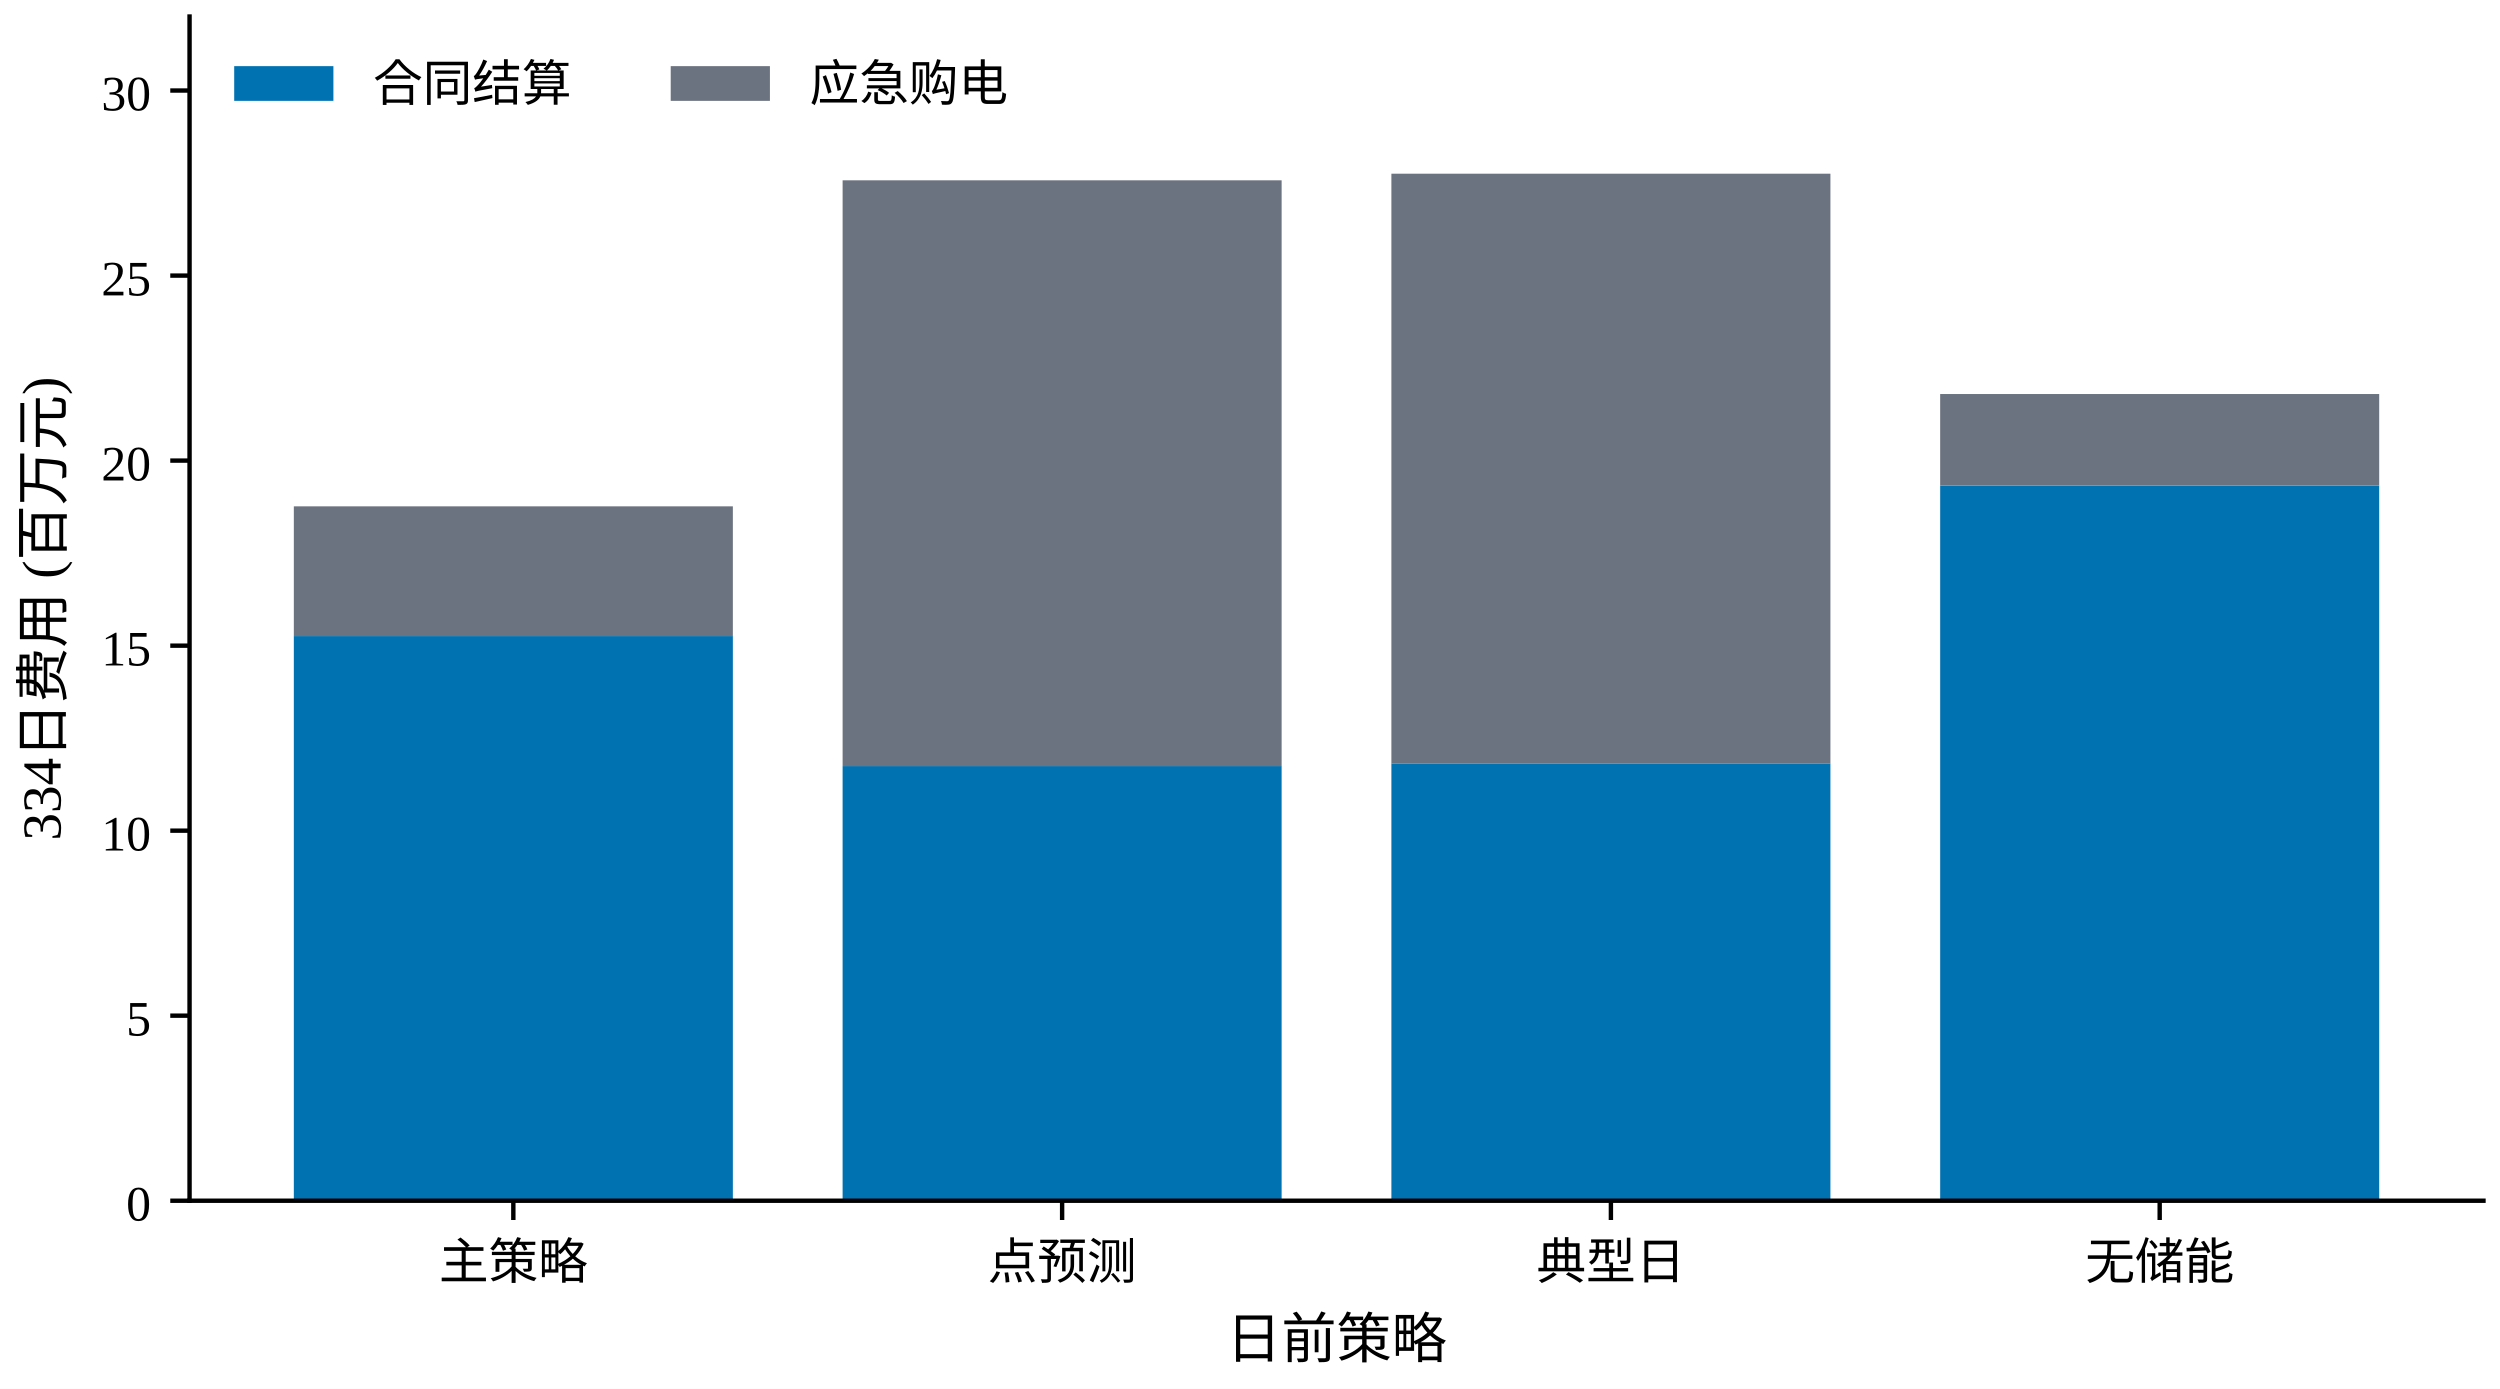
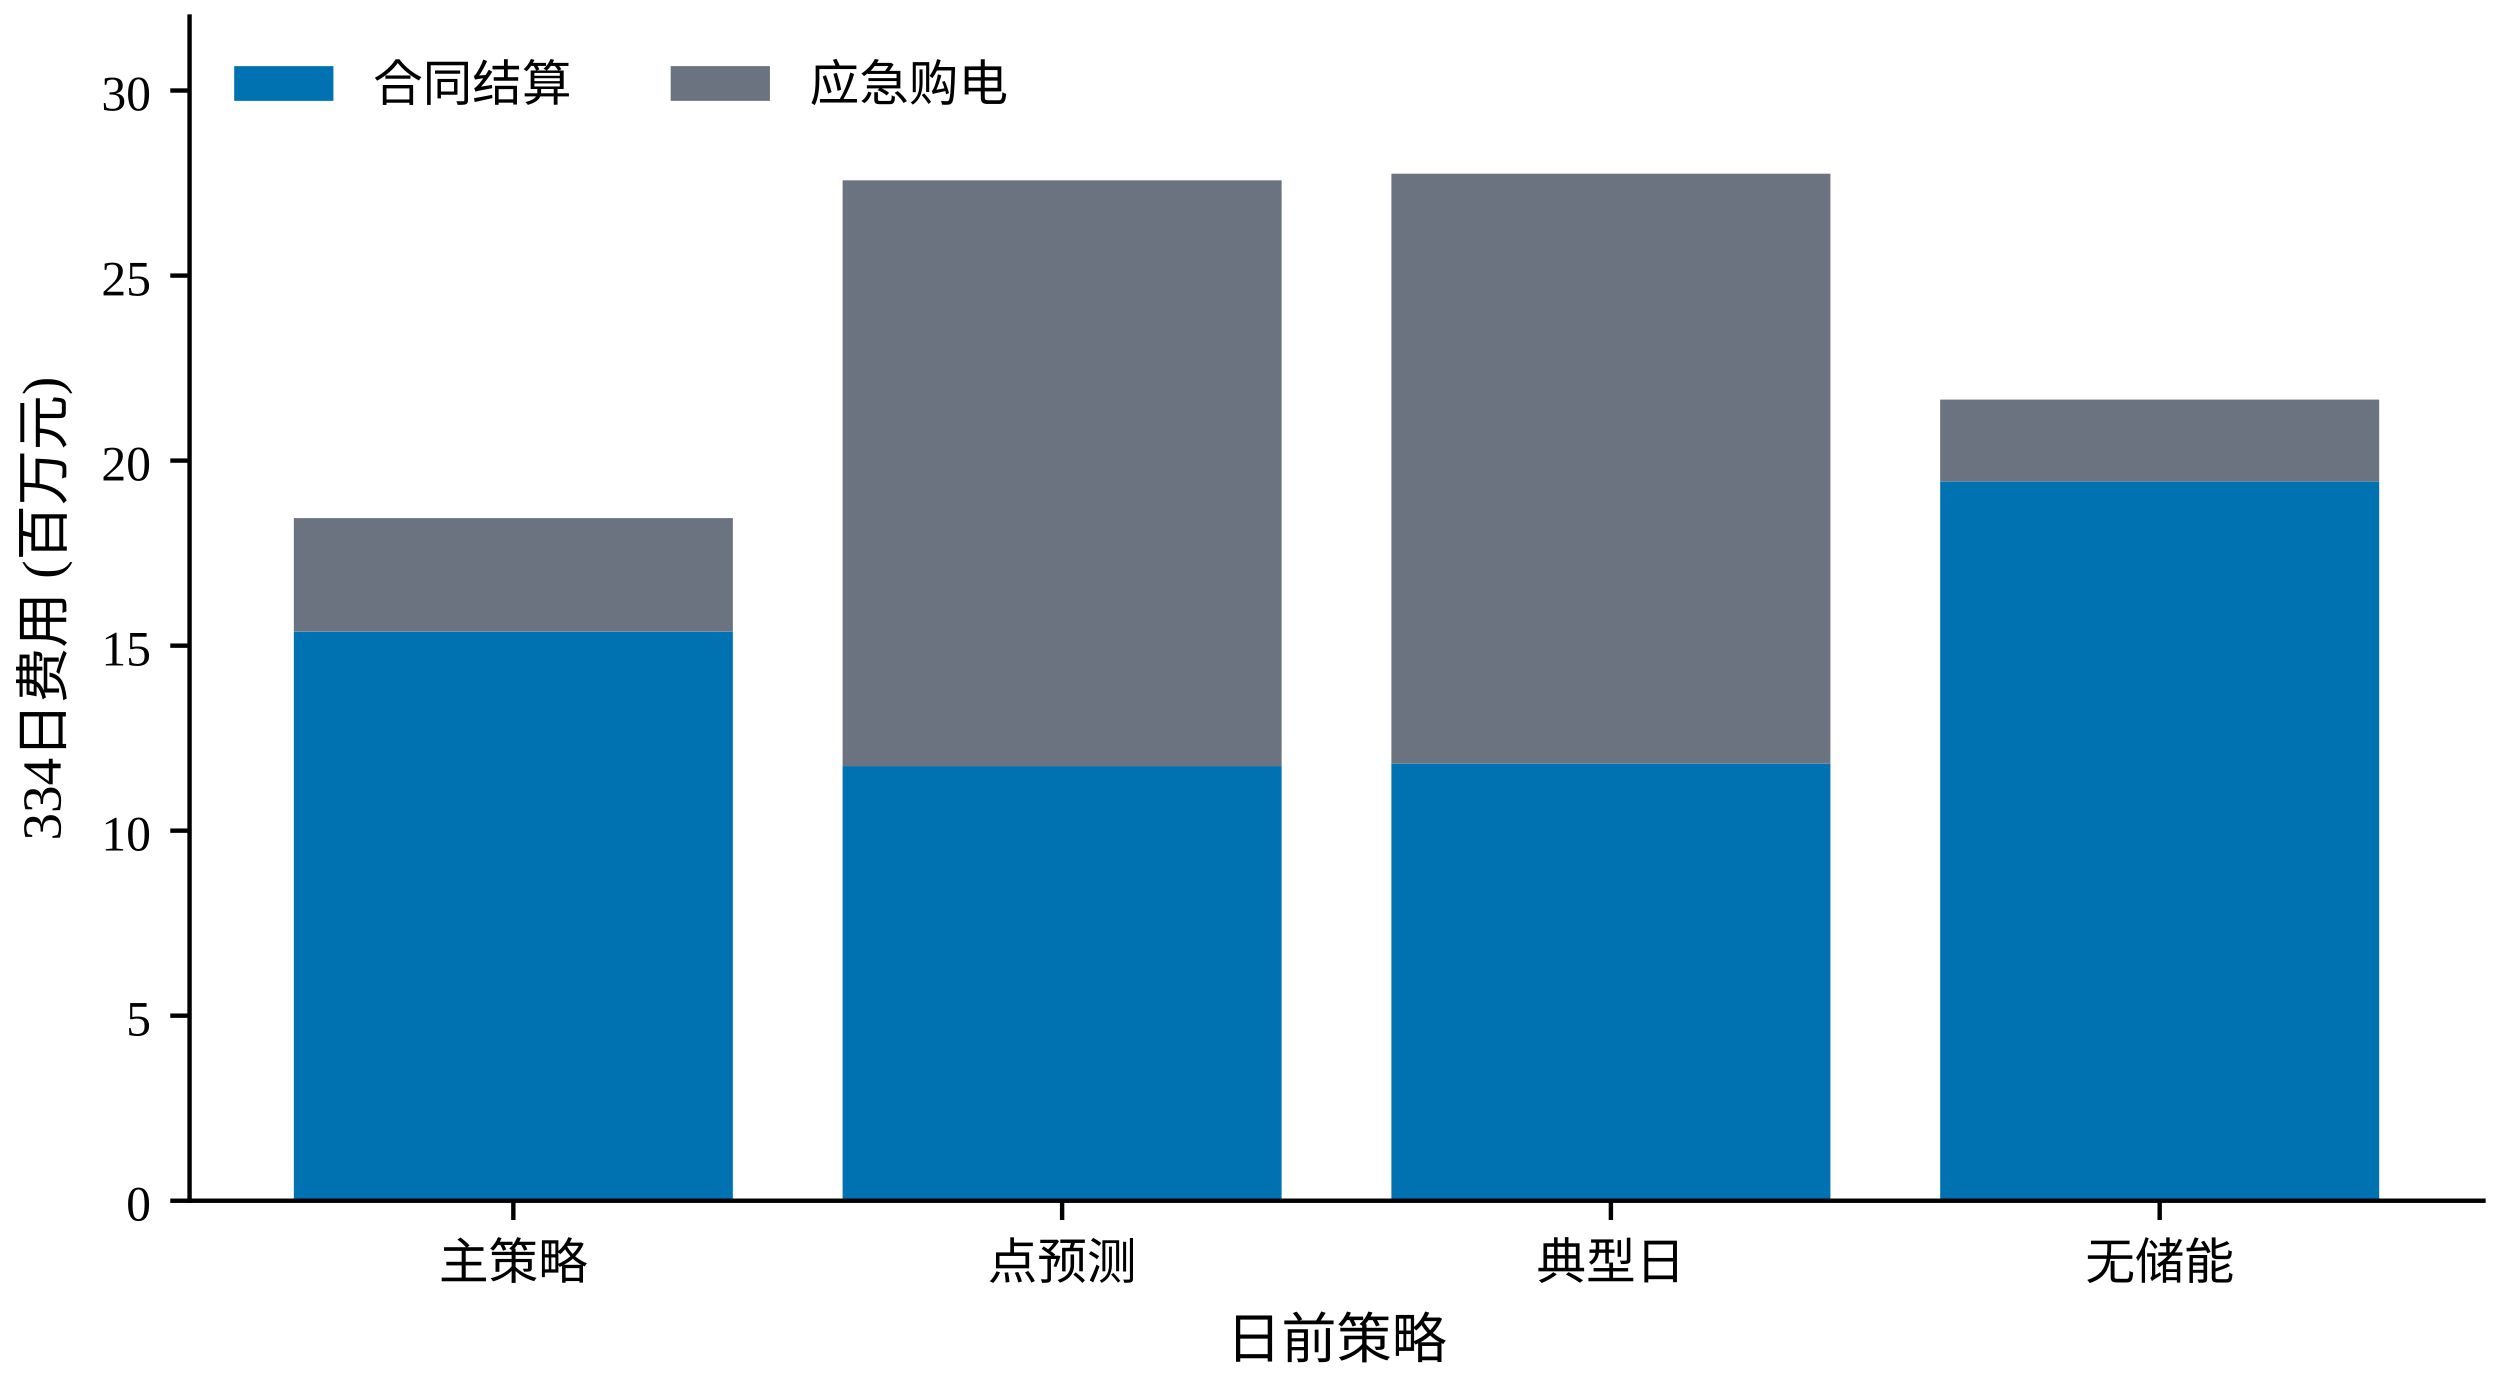
<svg xmlns="http://www.w3.org/2000/svg" xmlns:xlink="http://www.w3.org/1999/xlink" width="453.6pt" height="252pt" viewBox="0 0 453.6 252" version="1.1">
  <defs>
    <style type="text/css">*{stroke-linejoin: round; stroke-linecap: butt}</style>
  </defs>
  <g id="figure_1">
    <g id="patch_1">
      <path d="M 0 252  L 453.6 252  L 453.6 0  L 0 0  z " style="fill: #ffffff" />
    </g>
    <g id="axes_1">
      <g id="patch_2">
        <path d="M 34.393 217.86  L 450.6 217.86  L 450.6 3  L 34.393 3  z " style="fill: #ffffff" />
      </g>
      <g id="patch_3">
-         <path d="M 53.312 217.86  L 132.969 217.86  L 132.969 115.408  L 53.312 115.408  z " clip-path="url(#p38d02e1d17)" style="fill: #0072b2" />
+         <path d="M 53.312 217.86  L 132.969 217.86  L 132.969 114.571  L 53.312 114.571  z " clip-path="url(#p0f7ab9bec9)" style="fill: #0072b2" />
      </g>
      <g id="patch_4">
-         <path d="M 152.883 217.86  L 232.539 217.86  L 232.539 138.999  L 152.883 138.999  z " clip-path="url(#p38d02e1d17)" style="fill: #0072b2" />
+         <path d="M 152.883 217.86  L 232.539 217.86  L 232.539 138.999  L 152.883 138.999  z " clip-path="url(#p0f7ab9bec9)" style="fill: #0072b2" />
      </g>
      <g id="patch_5">
-         <path d="M 252.454 217.86  L 332.11 217.86  L 332.11 138.514  L 252.454 138.514  z " clip-path="url(#p38d02e1d17)" style="fill: #0072b2" />
+         <path d="M 252.454 217.86  L 332.11 217.86  L 332.11 138.514  L 252.454 138.514  z " clip-path="url(#p0f7ab9bec9)" style="fill: #0072b2" />
      </g>
      <g id="patch_6">
-         <path d="M 352.025 217.86  L 431.681 217.86  L 431.681 88.09  L 352.025 88.09  z " clip-path="url(#p38d02e1d17)" style="fill: #0072b2" />
+         <path d="M 352.025 217.86  L 431.681 217.86  L 431.681 87.335  L 352.025 87.335  z " clip-path="url(#p0f7ab9bec9)" style="fill: #0072b2" />
      </g>
      <g id="patch_7">
-         <path d="M 53.312 115.408  L 132.969 115.408  L 132.969 91.87  L 53.312 91.87  z " clip-path="url(#p38d02e1d17)" style="fill: #6b7280" />
+         <path d="M 53.312 114.571  L 132.969 114.571  L 132.969 94.004  L 53.312 94.004  z " clip-path="url(#p0f7ab9bec9)" style="fill: #6b7280" />
      </g>
      <g id="patch_8">
-         <path d="M 152.883 138.999  L 232.539 138.999  L 232.539 32.716  L 152.883 32.716  z " clip-path="url(#p38d02e1d17)" style="fill: #6b7280" />
+         <path d="M 152.883 138.999  L 232.539 138.999  L 232.539 32.716  L 152.883 32.716  z " clip-path="url(#p0f7ab9bec9)" style="fill: #6b7280" />
      </g>
      <g id="patch_9">
-         <path d="M 252.454 138.514  L 332.11 138.514  L 332.11 31.516  L 252.454 31.516  z " clip-path="url(#p38d02e1d17)" style="fill: #6b7280" />
+         <path d="M 252.454 138.514  L 332.11 138.514  L 332.11 31.516  L 252.454 31.516  z " clip-path="url(#p0f7ab9bec9)" style="fill: #6b7280" />
      </g>
      <g id="patch_10">
-         <path d="M 352.025 88.09  L 431.681 88.09  L 431.681 71.492  L 352.025 71.492  z " clip-path="url(#p38d02e1d17)" style="fill: #6b7280" />
+         <path d="M 352.025 87.335  L 431.681 87.335  L 431.681 72.502  L 352.025 72.502  z " clip-path="url(#p0f7ab9bec9)" style="fill: #6b7280" />
      </g>
      <g id="matplotlib.axis_1">
        <g id="xtick_1">
          <g id="line2d_1">
            <defs>
-               <path id="m37b114a0d7" d="M 0 0  L 0 3.5  " style="stroke: #000000; stroke-width: 0.8" />
+               <path id="mf80244f48c" d="M 0 0  L 0 3.5  " style="stroke: #000000; stroke-width: 0.8" />
            </defs>
            <g>
-               <use xlink:href="#m37b114a0d7" x="93.14" y="217.86" style="stroke: #000000; stroke-width: 0.8" />
+               <use xlink:href="#mf80244f48c" x="93.14" y="217.86" style="stroke: #000000; stroke-width: 0.8" />
            </g>
          </g>
          <g id="text_1">
            <text style="font-size: 9px; font-family: 'Noto Serif SC', 'Times New Roman', 'Times', 'DejaVu Serif', serif; text-anchor: middle" x="93.14" y="232.06" transform="rotate(-0 93.1402 232.0598)">主策略</text>
          </g>
        </g>
        <g id="xtick_2">
          <g id="line2d_2">
            <g>
-               <use xlink:href="#m37b114a0d7" x="192.711" y="217.86" style="stroke: #000000; stroke-width: 0.8" />
+               <use xlink:href="#mf80244f48c" x="192.711" y="217.86" style="stroke: #000000; stroke-width: 0.8" />
            </g>
          </g>
          <g id="text_2">
            <text style="font-size: 9px; font-family: 'Noto Serif SC', 'Times New Roman', 'Times', 'DejaVu Serif', serif; text-anchor: middle" x="192.711" y="232.06" transform="rotate(-0 192.7111 232.0598)">点预测</text>
          </g>
        </g>
        <g id="xtick_3">
          <g id="line2d_3">
            <g>
-               <use xlink:href="#m37b114a0d7" x="292.282" y="217.86" style="stroke: #000000; stroke-width: 0.8" />
+               <use xlink:href="#mf80244f48c" x="292.282" y="217.86" style="stroke: #000000; stroke-width: 0.8" />
            </g>
          </g>
          <g id="text_3">
            <text style="font-size: 9px; font-family: 'Noto Serif SC', 'Times New Roman', 'Times', 'DejaVu Serif', serif; text-anchor: middle" x="292.282" y="232.06" transform="rotate(-0 292.282 232.0598)">典型日</text>
          </g>
        </g>
        <g id="xtick_4">
          <g id="line2d_4">
            <g>
-               <use xlink:href="#m37b114a0d7" x="391.853" y="217.86" style="stroke: #000000; stroke-width: 0.8" />
+               <use xlink:href="#mf80244f48c" x="391.853" y="217.86" style="stroke: #000000; stroke-width: 0.8" />
            </g>
          </g>
          <g id="text_4">
            <text style="font-size: 9px; font-family: 'Noto Serif SC', 'Times New Roman', 'Times', 'DejaVu Serif', serif; text-anchor: middle" x="391.853" y="232.06" transform="rotate(-0 391.8529 232.0598)">无储能</text>
          </g>
        </g>
        <g id="text_5">
          <text style="font-size: 10px; font-family: 'Noto Serif SC', 'Times New Roman', 'Times', 'DejaVu Serif', serif; text-anchor: middle" x="242.497" y="246.4" transform="rotate(-0 242.4966 246.3998)">日前策略</text>
        </g>
      </g>
      <g id="matplotlib.axis_2">
        <g id="ytick_1">
          <g id="line2d_5">
            <defs>
-               <path id="m77a5fd930c" d="M 0 0  L -3.5 0  " style="stroke: #000000; stroke-width: 0.8" />
+               <path id="mb149b0dd5f" d="M 0 0  L -3.5 0  " style="stroke: #000000; stroke-width: 0.8" />
            </defs>
            <g>
-               <use xlink:href="#m77a5fd930c" x="34.393" y="217.86" style="stroke: #000000; stroke-width: 0.8" />
+               <use xlink:href="#mb149b0dd5f" x="34.393" y="217.86" style="stroke: #000000; stroke-width: 0.8" />
            </g>
          </g>
          <g id="text_6">
            <text style="font-size: 9px; font-family: 'Noto Serif SC', 'Times New Roman', 'Times', 'DejaVu Serif', serif; text-anchor: end" x="27.393" y="221.46" transform="rotate(-0 27.39336 221.4598)">0</text>
          </g>
        </g>
        <g id="ytick_2">
          <g id="line2d_6">
            <g>
-               <use xlink:href="#m77a5fd930c" x="34.393" y="184.288" style="stroke: #000000; stroke-width: 0.8" />
+               <use xlink:href="#mb149b0dd5f" x="34.393" y="184.288" style="stroke: #000000; stroke-width: 0.8" />
            </g>
          </g>
          <g id="text_7">
            <text style="font-size: 9px; font-family: 'Noto Serif SC', 'Times New Roman', 'Times', 'DejaVu Serif', serif; text-anchor: end" x="27.393" y="187.888" transform="rotate(-0 27.39336 187.888)">5</text>
          </g>
        </g>
        <g id="ytick_3">
          <g id="line2d_7">
            <g>
-               <use xlink:href="#m77a5fd930c" x="34.393" y="150.716" style="stroke: #000000; stroke-width: 0.8" />
+               <use xlink:href="#mb149b0dd5f" x="34.393" y="150.716" style="stroke: #000000; stroke-width: 0.8" />
            </g>
          </g>
          <g id="text_8">
            <text style="font-size: 9px; font-family: 'Noto Serif SC', 'Times New Roman', 'Times', 'DejaVu Serif', serif; text-anchor: end" x="27.393" y="154.316" transform="rotate(-0 27.39336 154.3162)">10</text>
          </g>
        </g>
        <g id="ytick_4">
          <g id="line2d_8">
            <g>
-               <use xlink:href="#m77a5fd930c" x="34.393" y="117.144" style="stroke: #000000; stroke-width: 0.8" />
+               <use xlink:href="#mb149b0dd5f" x="34.393" y="117.144" style="stroke: #000000; stroke-width: 0.8" />
            </g>
          </g>
          <g id="text_9">
            <text style="font-size: 9px; font-family: 'Noto Serif SC', 'Times New Roman', 'Times', 'DejaVu Serif', serif; text-anchor: end" x="27.393" y="120.744" transform="rotate(-0 27.39336 120.7444)">15</text>
          </g>
        </g>
        <g id="ytick_5">
          <g id="line2d_9">
            <g>
-               <use xlink:href="#m77a5fd930c" x="34.393" y="83.573" style="stroke: #000000; stroke-width: 0.8" />
+               <use xlink:href="#mb149b0dd5f" x="34.393" y="83.573" style="stroke: #000000; stroke-width: 0.8" />
            </g>
          </g>
          <g id="text_10">
            <text style="font-size: 9px; font-family: 'Noto Serif SC', 'Times New Roman', 'Times', 'DejaVu Serif', serif; text-anchor: end" x="27.393" y="87.173" transform="rotate(-0 27.39336 87.17256)">20</text>
          </g>
        </g>
        <g id="ytick_6">
          <g id="line2d_10">
            <g>
-               <use xlink:href="#m77a5fd930c" x="34.393" y="50.001" style="stroke: #000000; stroke-width: 0.8" />
+               <use xlink:href="#mb149b0dd5f" x="34.393" y="50.001" style="stroke: #000000; stroke-width: 0.8" />
            </g>
          </g>
          <g id="text_11">
            <text style="font-size: 9px; font-family: 'Noto Serif SC', 'Times New Roman', 'Times', 'DejaVu Serif', serif; text-anchor: end" x="27.393" y="53.601" transform="rotate(-0 27.39336 53.60076)">25</text>
          </g>
        </g>
        <g id="ytick_7">
          <g id="line2d_11">
            <g>
-               <use xlink:href="#m77a5fd930c" x="34.393" y="16.429" style="stroke: #000000; stroke-width: 0.8" />
+               <use xlink:href="#mb149b0dd5f" x="34.393" y="16.429" style="stroke: #000000; stroke-width: 0.8" />
            </g>
          </g>
          <g id="text_12">
            <text style="font-size: 9px; font-family: 'Noto Serif SC', 'Times New Roman', 'Times', 'DejaVu Serif', serif; text-anchor: end" x="27.393" y="20.029" transform="rotate(-0 27.39336 20.02896)">30</text>
          </g>
        </g>
        <g id="text_13">
          <text style="font-size: 10px; font-family: 'Noto Serif SC', 'Times New Roman', 'Times', 'DejaVu Serif', serif; text-anchor: middle" x="11" y="110.43" transform="rotate(-90 11.00024 110.43)">334日费用 (百万元)</text>
        </g>
      </g>
      <g id="patch_11">
        <path d="M 34.393 217.86  L 34.393 3  " style="fill: none; stroke: #000000; stroke-width: 0.8; stroke-linejoin: miter; stroke-linecap: square" />
      </g>
      <g id="patch_12">
        <path d="M 34.393 217.86  L 450.6 217.86  " style="fill: none; stroke: #000000; stroke-width: 0.8; stroke-linejoin: miter; stroke-linecap: square" />
      </g>
      <g id="legend_1">
        <g id="patch_13">
          <path d="M 42.493 18.3  L 60.493 18.3  L 60.493 12  L 42.493 12  z " style="fill: #0072b2" />
        </g>
        <g id="text_14">
          <text style="font-size: 9px; font-family: 'Noto Serif SC', 'Times New Roman', 'Times', 'DejaVu Serif', serif; text-anchor: start" x="67.693" y="18.3" transform="rotate(-0 67.69337 18.30024)">合同结算</text>
        </g>
        <g id="patch_14">
          <path d="M 121.693 18.3  L 139.693 18.3  L 139.693 12  L 121.693 12  z " style="fill: #6b7280" />
        </g>
        <g id="text_15">
          <text style="font-size: 9px; font-family: 'Noto Serif SC', 'Times New Roman', 'Times', 'DejaVu Serif', serif; text-anchor: start" x="146.893" y="18.3" transform="rotate(-0 146.8934 18.30024)">应急购电</text>
        </g>
      </g>
    </g>
  </g>
  <defs>
-     <clipPath id="p38d02e1d17">
+     <clipPath id="p0f7ab9bec9">
      <rect x="34.393" y="3" width="416.206" height="214.86" />
    </clipPath>
  </defs>
</svg>
